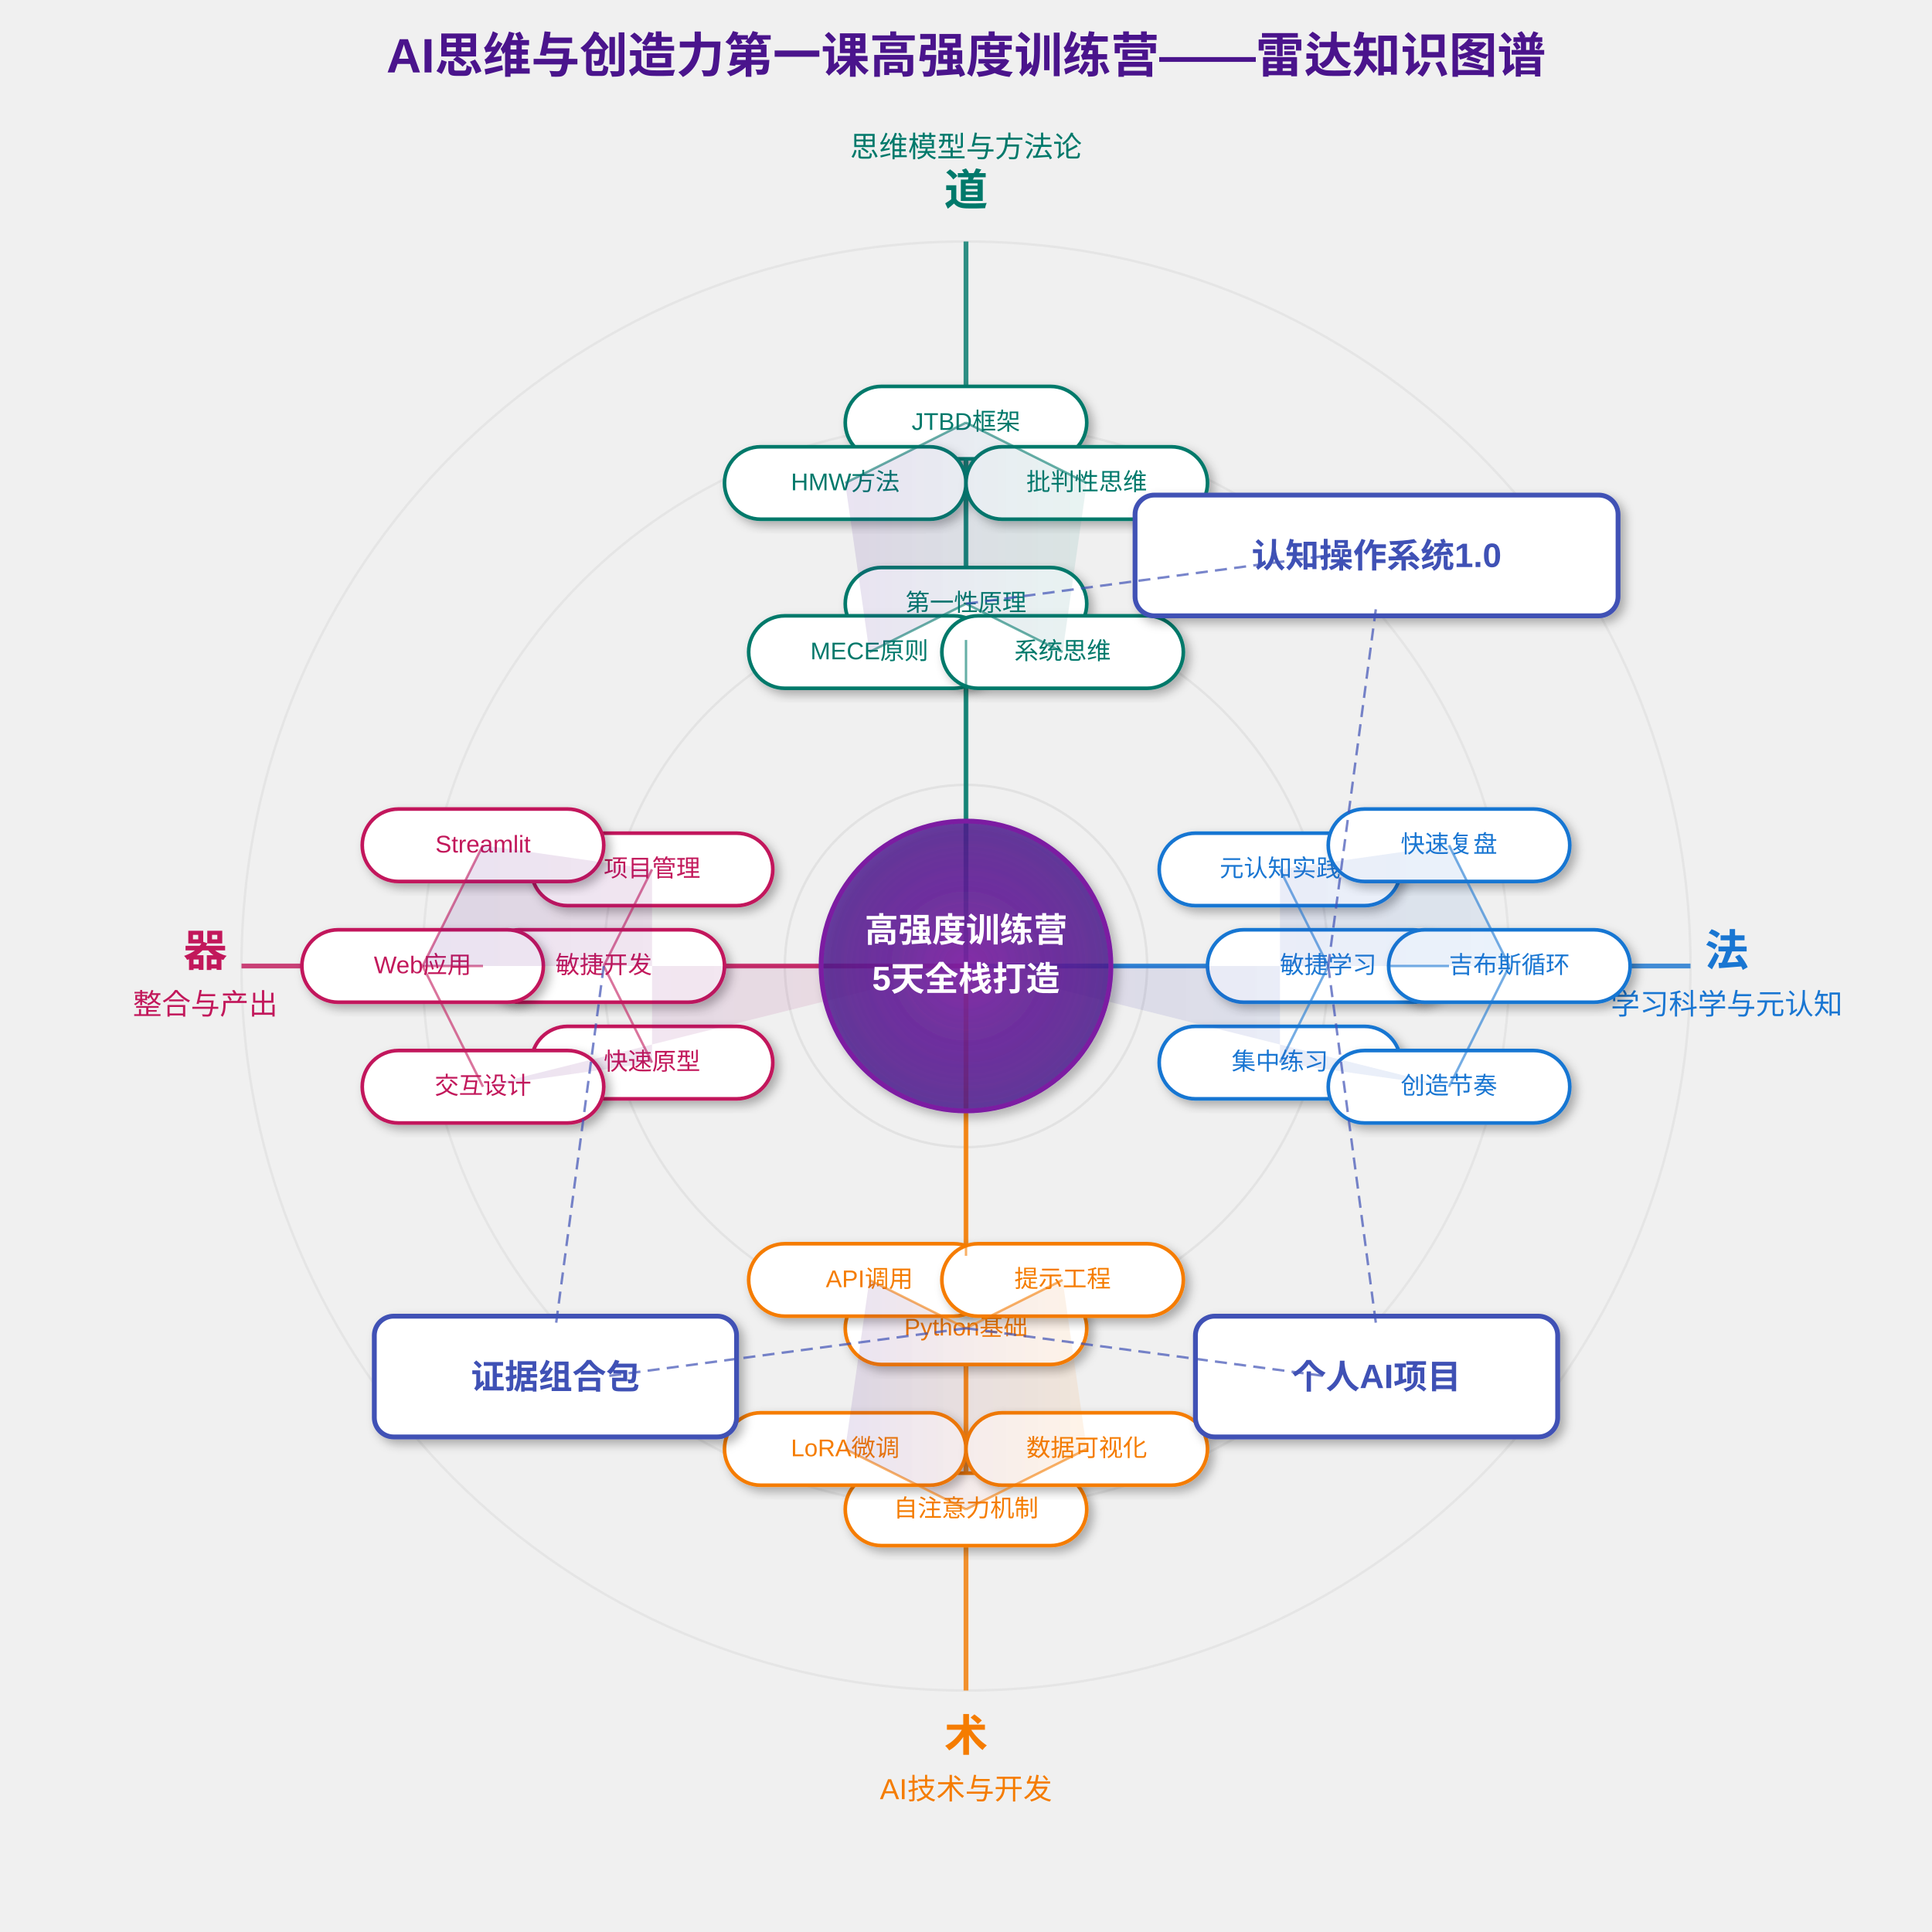
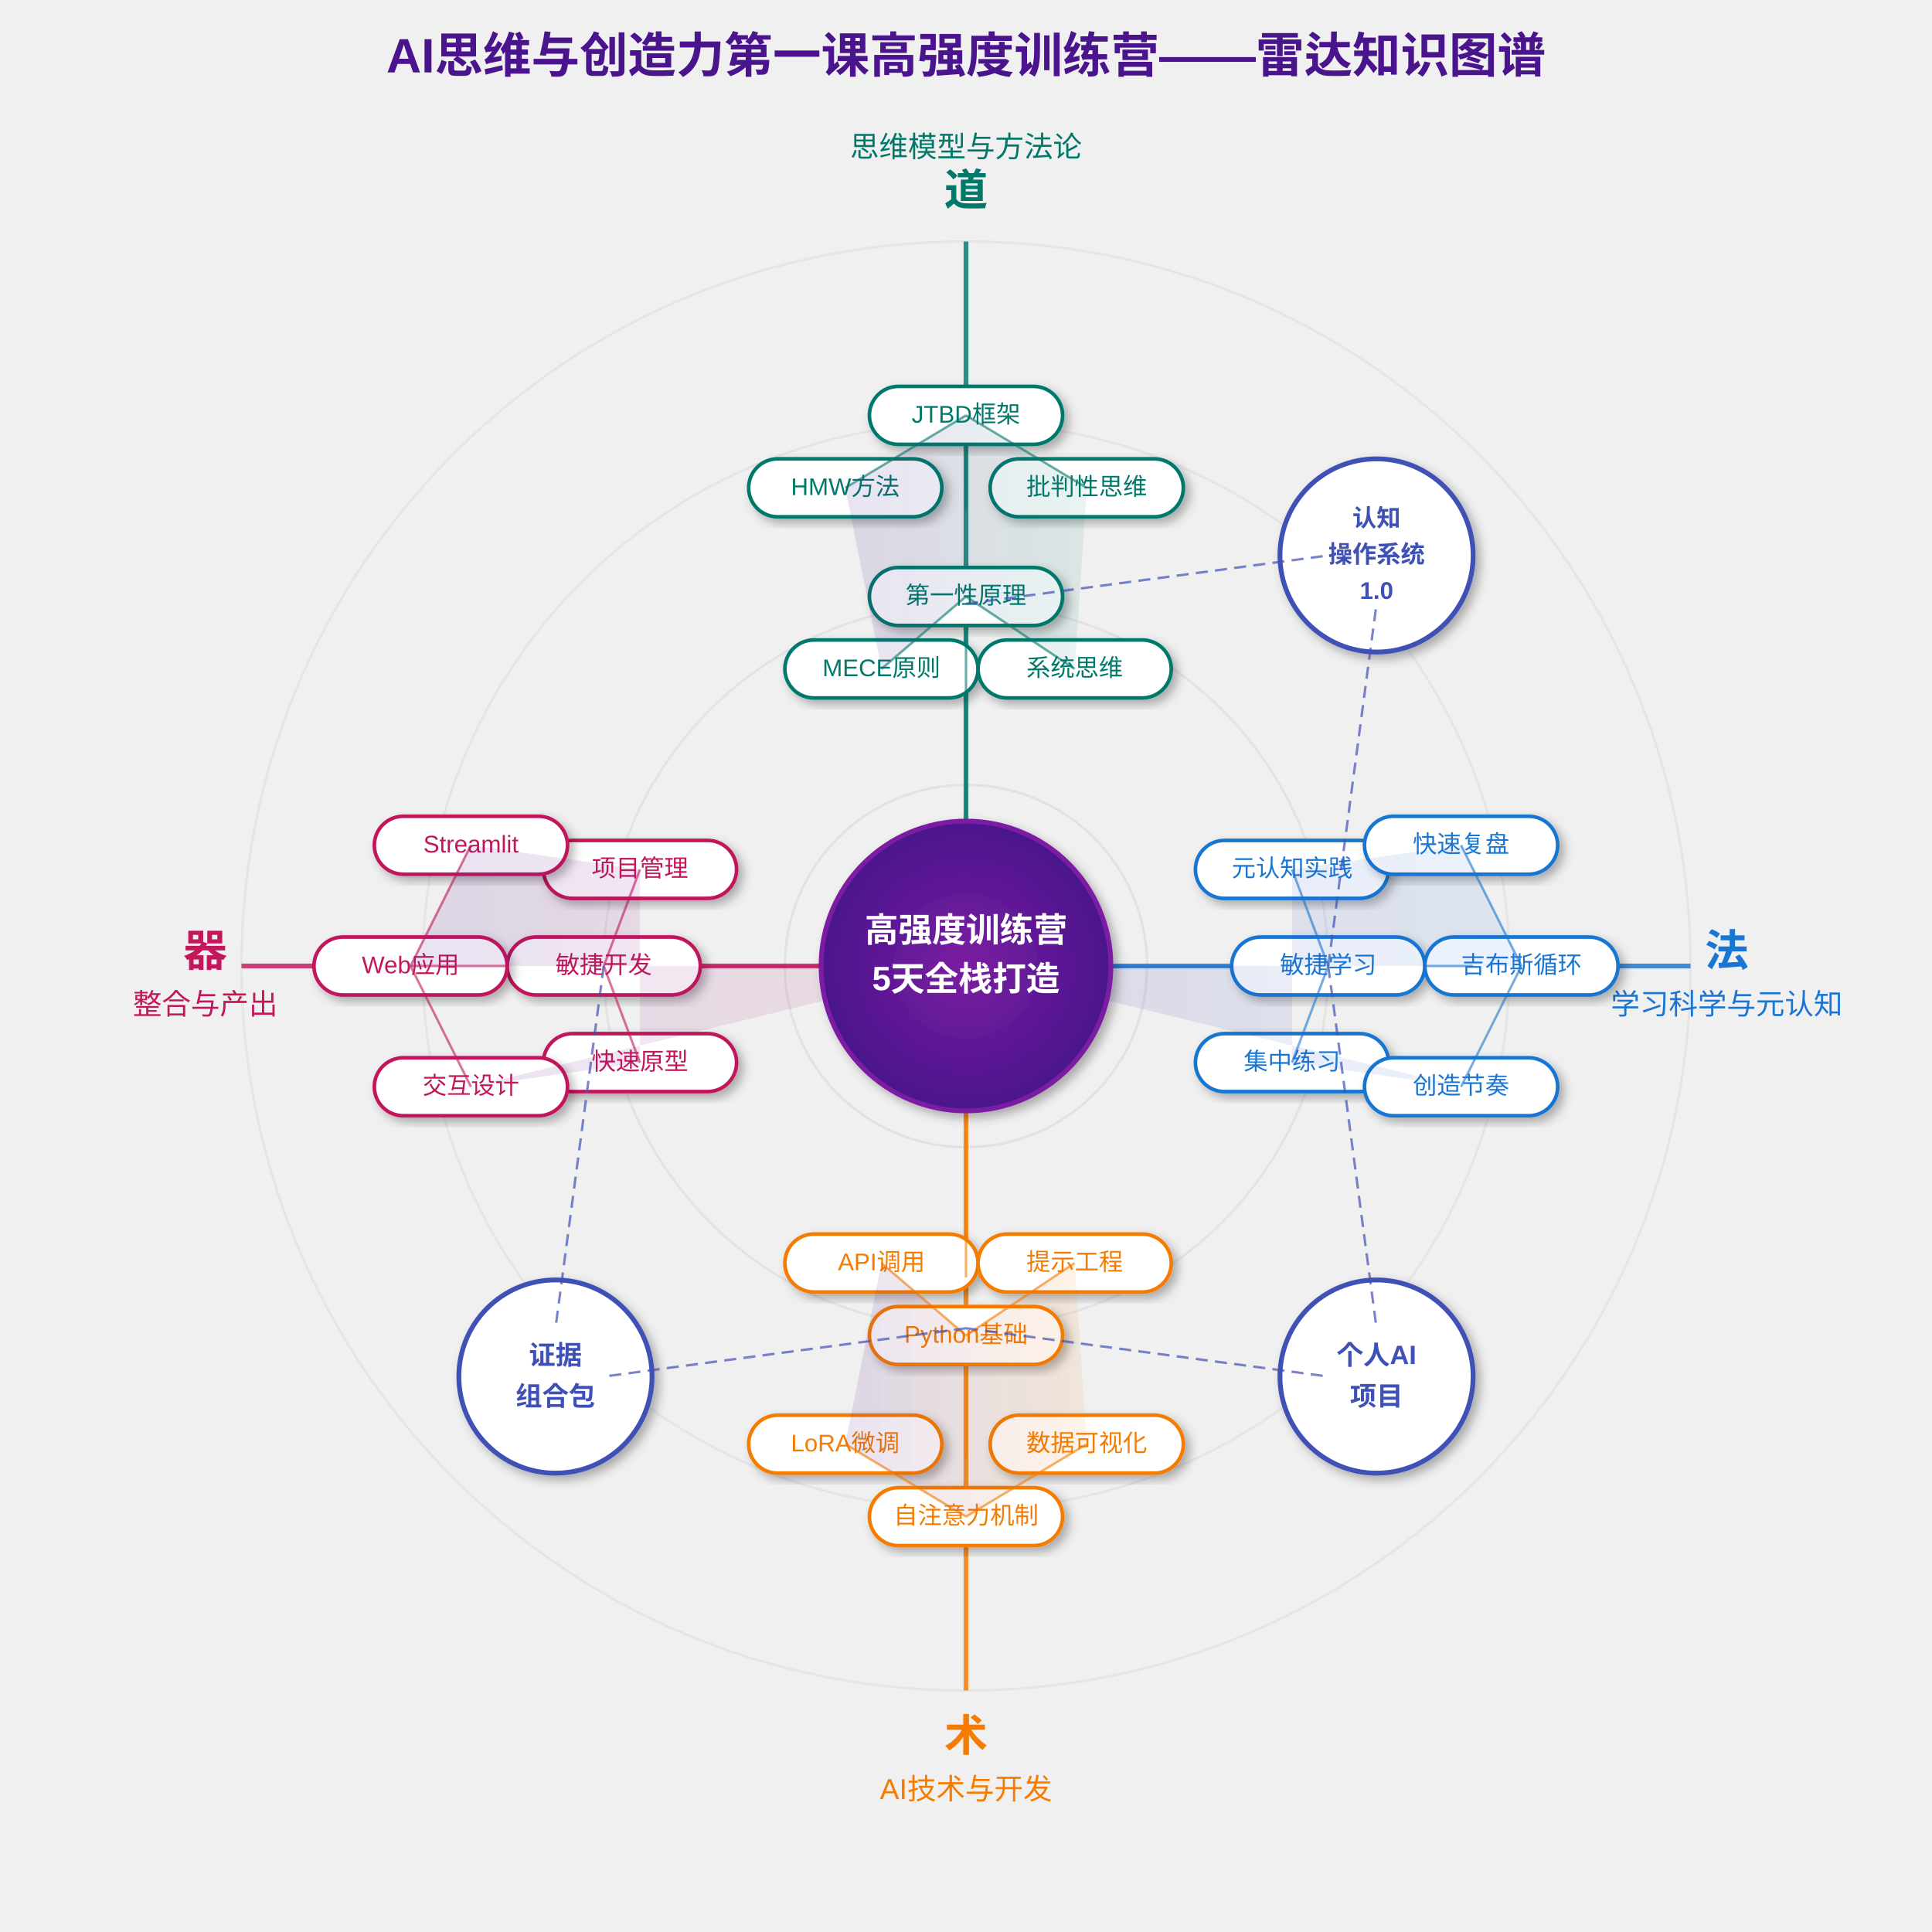
<svg xmlns="http://www.w3.org/2000/svg" width="800" height="800" viewBox="0 0 800 800">
  <defs>
    <radialGradient id="center-glow" cx="0.5" cy="0.5" r="0.5">
-       <stop offset="0%" stop-color="#7b1fa2" stop-opacity="0.9" />
-       <stop offset="100%" stop-color="#4a148c" stop-opacity="0.8" />
+       <stop offset="0%" stop-color="#7b1fa2" stop-opacity="1" />
+       <stop offset="100%" stop-color="#4a148c" stop-opacity="1" />
    </radialGradient>
    <linearGradient id="dao-gradient" x1="0%" y1="0%" x2="100%" y2="0%">
      <stop offset="0%" stop-color="#4a148c" stop-opacity="0.8" />
      <stop offset="100%" stop-color="#00796b" stop-opacity="0.6" />
    </linearGradient>
    <linearGradient id="fa-gradient" x1="0%" y1="0%" x2="100%" y2="0%">
      <stop offset="0%" stop-color="#4a148c" stop-opacity="0.8" />
      <stop offset="100%" stop-color="#1976d2" stop-opacity="0.6" />
    </linearGradient>
    <linearGradient id="shu-gradient" x1="0%" y1="0%" x2="100%" y2="0%">
      <stop offset="0%" stop-color="#4a148c" stop-opacity="0.8" />
      <stop offset="100%" stop-color="#f57c00" stop-opacity="0.6" />
    </linearGradient>
    <linearGradient id="qi-gradient" x1="0%" y1="0%" x2="100%" y2="0%">
      <stop offset="0%" stop-color="#4a148c" stop-opacity="0.8" />
      <stop offset="100%" stop-color="#c2185b" stop-opacity="0.6" />
    </linearGradient>
    <filter id="shadow" x="-20%" y="-20%" width="140%" height="140%">
      <feDropShadow dx="2" dy="2" stdDeviation="2" flood-opacity="0.3" />
    </filter>
    <linearGradient id="output-gradient" x1="0%" y1="0%" x2="100%" y2="100%">
      <stop offset="0%" stop-color="#3f51b5" stop-opacity="0.8" />
      <stop offset="100%" stop-color="#5c6bc0" stop-opacity="0.6" />
    </linearGradient>
  </defs>
  <text x="400" y="30" font-family="Arial, 'Hiragino Sans GB', 'Microsoft YaHei', sans-serif" font-size="20" fill="#4a148c" text-anchor="middle" font-weight="bold">AI思维与创造力第一课高强度训练营——雷达知识图谱</text>
  <g transform="translate(400, 400)">
    <circle cx="0" cy="0" r="300" fill="none" stroke="#e0e0e0" stroke-width="1" opacity="0.7" />
    <circle cx="0" cy="0" r="225" fill="none" stroke="#e0e0e0" stroke-width="1" opacity="0.7" />
    <circle cx="0" cy="0" r="150" fill="none" stroke="#e0e0e0" stroke-width="1" opacity="0.8" />
    <circle cx="0" cy="0" r="75" fill="none" stroke="#e0e0e0" stroke-width="1" opacity="0.9" />
    <line x1="0" y1="-300" x2="0" y2="300" stroke="#e0e0e0" stroke-width="1.5" opacity="0.9" />
    <line x1="-300" y1="0" x2="300" y2="0" stroke="#e0e0e0" stroke-width="1.5" opacity="0.9" />
    <line x1="0" y1="0" x2="0" y2="-300" stroke="#00796b" stroke-width="2" opacity="0.8" />
    <text x="0" y="-315" font-family="Arial, 'Hiragino Sans GB', 'Microsoft YaHei', sans-serif" font-size="18" fill="#00796b" text-anchor="middle" font-weight="bold">道</text>
    <text x="0" y="-335" font-family="Arial, 'Hiragino Sans GB', 'Microsoft YaHei', sans-serif" font-size="12" fill="#00796b" text-anchor="middle">思维模型与方法论</text>
-     <rect x="-50" y="-165" width="100" height="30" rx="15" ry="15" fill="white" stroke="#00796b" stroke-width="1.5" filter="url(#shadow)" />
-     <text x="0" y="-147" font-family="Arial, 'Hiragino Sans GB', 'Microsoft YaHei', sans-serif" font-size="10" fill="#00796b" text-anchor="middle">第一性原理</text>
-     <rect x="-90" y="-145" width="100" height="30" rx="15" ry="15" fill="white" stroke="#00796b" stroke-width="1.5" filter="url(#shadow)" />
-     <text x="-40" y="-127" font-family="Arial, 'Hiragino Sans GB', 'Microsoft YaHei', sans-serif" font-size="10" fill="#00796b" text-anchor="middle">MECE原则</text>
-     <rect x="-10" y="-145" width="100" height="30" rx="15" ry="15" fill="white" stroke="#00796b" stroke-width="1.5" filter="url(#shadow)" />
-     <text x="40" y="-127" font-family="Arial, 'Hiragino Sans GB', 'Microsoft YaHei', sans-serif" font-size="10" fill="#00796b" text-anchor="middle">系统思维</text>
-     <rect x="-50" y="-240" width="100" height="30" rx="15" ry="15" fill="white" stroke="#00796b" stroke-width="1.5" filter="url(#shadow)" />
-     <text x="0" y="-222" font-family="Arial, 'Hiragino Sans GB', 'Microsoft YaHei', sans-serif" font-size="10" fill="#00796b" text-anchor="middle">JTBD框架</text>
-     <rect x="-100" y="-215" width="100" height="30" rx="15" ry="15" fill="white" stroke="#00796b" stroke-width="1.5" filter="url(#shadow)" />
-     <text x="-50" y="-197" font-family="Arial, 'Hiragino Sans GB', 'Microsoft YaHei', sans-serif" font-size="10" fill="#00796b" text-anchor="middle">HMW方法</text>
-     <rect x="0" y="-215" width="100" height="30" rx="15" ry="15" fill="white" stroke="#00796b" stroke-width="1.5" filter="url(#shadow)" />
-     <text x="50" y="-197" font-family="Arial, 'Hiragino Sans GB', 'Microsoft YaHei', sans-serif" font-size="10" fill="#00796b" text-anchor="middle">批判性思维</text>
-     <line x1="0" y1="-60" x2="0" y2="-135" stroke="#00796b" stroke-width="1" opacity="0.6" />
-     <line x1="0" y1="-165" x2="0" y2="-210" stroke="#00796b" stroke-width="1" opacity="0.6" />
-     <line x1="0" y1="-150" x2="-40" y2="-130" stroke="#00796b" stroke-width="1" opacity="0.6" />
-     <line x1="0" y1="-150" x2="40" y2="-130" stroke="#00796b" stroke-width="1" opacity="0.6" />
-     <line x1="0" y1="-225" x2="-50" y2="-200" stroke="#00796b" stroke-width="1" opacity="0.6" />
-     <line x1="0" y1="-225" x2="50" y2="-200" stroke="#00796b" stroke-width="1" opacity="0.6" />
-     <path d="M 0 0 L 0 -225 L -50 -200 L -40 -130 L 0 -150 L 40 -130 L 50 -200 L 0 -225 Z" fill="url(#dao-gradient)" fill-opacity="0.15" />
+     <rect x="-40" y="-165" width="80" height="24" rx="12" ry="12" fill="white" stroke="#00796b" stroke-width="1.5" filter="url(#shadow)" />
+     <text x="0" y="-150" font-family="Arial, 'Hiragino Sans GB', 'Microsoft YaHei', sans-serif" font-size="10" fill="#00796b" text-anchor="middle">第一性原理</text>
+     <rect x="-75" y="-135" width="80" height="24" rx="12" ry="12" fill="white" stroke="#00796b" stroke-width="1.5" filter="url(#shadow)" />
+     <text x="-35" y="-120" font-family="Arial, 'Hiragino Sans GB', 'Microsoft YaHei', sans-serif" font-size="10" fill="#00796b" text-anchor="middle">MECE原则</text>
+     <rect x="5" y="-135" width="80" height="24" rx="12" ry="12" fill="white" stroke="#00796b" stroke-width="1.5" filter="url(#shadow)" />
+     <text x="45" y="-120" font-family="Arial, 'Hiragino Sans GB', 'Microsoft YaHei', sans-serif" font-size="10" fill="#00796b" text-anchor="middle">系统思维</text>
+     <rect x="-40" y="-240" width="80" height="24" rx="12" ry="12" fill="white" stroke="#00796b" stroke-width="1.5" filter="url(#shadow)" />
+     <text x="0" y="-225" font-family="Arial, 'Hiragino Sans GB', 'Microsoft YaHei', sans-serif" font-size="10" fill="#00796b" text-anchor="middle">JTBD框架</text>
+     <rect x="-90" y="-210" width="80" height="24" rx="12" ry="12" fill="white" stroke="#00796b" stroke-width="1.5" filter="url(#shadow)" />
+     <text x="-50" y="-195" font-family="Arial, 'Hiragino Sans GB', 'Microsoft YaHei', sans-serif" font-size="10" fill="#00796b" text-anchor="middle">HMW方法</text>
+     <rect x="10" y="-210" width="80" height="24" rx="12" ry="12" fill="white" stroke="#00796b" stroke-width="1.5" filter="url(#shadow)" />
+     <text x="50" y="-195" font-family="Arial, 'Hiragino Sans GB', 'Microsoft YaHei', sans-serif" font-size="10" fill="#00796b" text-anchor="middle">批判性思维</text>
+     <line x1="0" y1="-60" x2="0" y2="-141" stroke="#00796b" stroke-width="1" opacity="0.6" />
+     <line x1="0" y1="-189" x2="0" y2="-216" stroke="#00796b" stroke-width="1" opacity="0.6" />
+     <line x1="0" y1="-153" x2="-35" y2="-123" stroke="#00796b" stroke-width="1" opacity="0.6" />
+     <line x1="0" y1="-153" x2="45" y2="-123" stroke="#00796b" stroke-width="1" opacity="0.6" />
+     <line x1="0" y1="-228" x2="-50" y2="-198" stroke="#00796b" stroke-width="1" opacity="0.6" />
+     <line x1="0" y1="-228" x2="50" y2="-198" stroke="#00796b" stroke-width="1" opacity="0.6" />
+     <path d="M 0 0 L 0 -228 L -50 -198 L -35 -123 L 0 -153 L 45 -123 L 50 -198 L 0 -228 Z" fill="url(#dao-gradient)" fill-opacity="0.15" />
    <line x1="0" y1="0" x2="300" y2="0" stroke="#1976d2" stroke-width="2" opacity="0.8" />
    <text x="315" y="0" font-family="Arial, 'Hiragino Sans GB', 'Microsoft YaHei', sans-serif" font-size="18" fill="#1976d2" text-anchor="middle" font-weight="bold">法</text>
    <text x="315" y="20" font-family="Arial, 'Hiragino Sans GB', 'Microsoft YaHei', sans-serif" font-size="12" fill="#1976d2" text-anchor="middle">学习科学与元认知</text>
-     <rect x="100" y="-15" width="100" height="30" rx="15" ry="15" fill="white" stroke="#1976d2" stroke-width="1.5" filter="url(#shadow)" />
+     <rect x="110" y="-12" width="80" height="24" rx="12" ry="12" fill="white" stroke="#1976d2" stroke-width="1.5" filter="url(#shadow)" />
    <text x="150" y="3" font-family="Arial, 'Hiragino Sans GB', 'Microsoft YaHei', sans-serif" font-size="10" fill="#1976d2" text-anchor="middle">敏捷学习</text>
-     <rect x="80" y="-55" width="100" height="30" rx="15" ry="15" fill="white" stroke="#1976d2" stroke-width="1.5" filter="url(#shadow)" />
-     <text x="130" y="-37" font-family="Arial, 'Hiragino Sans GB', 'Microsoft YaHei', sans-serif" font-size="10" fill="#1976d2" text-anchor="middle">元认知实践</text>
-     <rect x="80" y="25" width="100" height="30" rx="15" ry="15" fill="white" stroke="#1976d2" stroke-width="1.5" filter="url(#shadow)" />
-     <text x="130" y="43" font-family="Arial, 'Hiragino Sans GB', 'Microsoft YaHei', sans-serif" font-size="10" fill="#1976d2" text-anchor="middle">集中练习</text>
-     <rect x="175" y="-15" width="100" height="30" rx="15" ry="15" fill="white" stroke="#1976d2" stroke-width="1.5" filter="url(#shadow)" />
-     <text x="225" y="3" font-family="Arial, 'Hiragino Sans GB', 'Microsoft YaHei', sans-serif" font-size="10" fill="#1976d2" text-anchor="middle">吉布斯循环</text>
-     <rect x="150" y="-65" width="100" height="30" rx="15" ry="15" fill="white" stroke="#1976d2" stroke-width="1.5" filter="url(#shadow)" />
-     <text x="200" y="-47" font-family="Arial, 'Hiragino Sans GB', 'Microsoft YaHei', sans-serif" font-size="10" fill="#1976d2" text-anchor="middle">快速复盘</text>
-     <rect x="150" y="35" width="100" height="30" rx="15" ry="15" fill="white" stroke="#1976d2" stroke-width="1.5" filter="url(#shadow)" />
-     <text x="200" y="53" font-family="Arial, 'Hiragino Sans GB', 'Microsoft YaHei', sans-serif" font-size="10" fill="#1976d2" text-anchor="middle">创造节奏</text>
-     <line x1="60" y1="0" x2="100" y2="0" stroke="#1976d2" stroke-width="1" opacity="0.6" />
-     <line x1="175" y1="0" x2="200" y2="0" stroke="#1976d2" stroke-width="1" opacity="0.6" />
-     <line x1="150" y1="0" x2="130" y2="-40" stroke="#1976d2" stroke-width="1" opacity="0.6" />
-     <line x1="150" y1="0" x2="130" y2="40" stroke="#1976d2" stroke-width="1" opacity="0.6" />
-     <line x1="225" y1="0" x2="200" y2="-50" stroke="#1976d2" stroke-width="1" opacity="0.6" />
-     <line x1="225" y1="0" x2="200" y2="50" stroke="#1976d2" stroke-width="1" opacity="0.6" />
-     <path d="M 0 0 L 150 0 L 225 0 L 200 -50 L 130 -40 L 130 40 L 200 50 Z" fill="url(#fa-gradient)" fill-opacity="0.15" />
+     <rect x="95" y="-52" width="80" height="24" rx="12" ry="12" fill="white" stroke="#1976d2" stroke-width="1.5" filter="url(#shadow)" />
+     <text x="135" y="-37" font-family="Arial, 'Hiragino Sans GB', 'Microsoft YaHei', sans-serif" font-size="10" fill="#1976d2" text-anchor="middle">元认知实践</text>
+     <rect x="95" y="28" width="80" height="24" rx="12" ry="12" fill="white" stroke="#1976d2" stroke-width="1.5" filter="url(#shadow)" />
+     <text x="135" y="43" font-family="Arial, 'Hiragino Sans GB', 'Microsoft YaHei', sans-serif" font-size="10" fill="#1976d2" text-anchor="middle">集中练习</text>
+     <rect x="190" y="-12" width="80" height="24" rx="12" ry="12" fill="white" stroke="#1976d2" stroke-width="1.5" filter="url(#shadow)" />
+     <text x="230" y="3" font-family="Arial, 'Hiragino Sans GB', 'Microsoft YaHei', sans-serif" font-size="10" fill="#1976d2" text-anchor="middle">吉布斯循环</text>
+     <rect x="165" y="-62" width="80" height="24" rx="12" ry="12" fill="white" stroke="#1976d2" stroke-width="1.5" filter="url(#shadow)" />
+     <text x="205" y="-47" font-family="Arial, 'Hiragino Sans GB', 'Microsoft YaHei', sans-serif" font-size="10" fill="#1976d2" text-anchor="middle">快速复盘</text>
+     <rect x="165" y="38" width="80" height="24" rx="12" ry="12" fill="white" stroke="#1976d2" stroke-width="1.5" filter="url(#shadow)" />
+     <text x="205" y="53" font-family="Arial, 'Hiragino Sans GB', 'Microsoft YaHei', sans-serif" font-size="10" fill="#1976d2" text-anchor="middle">创造节奏</text>
+     <line x1="60" y1="0" x2="110" y2="0" stroke="#1976d2" stroke-width="1" opacity="0.6" />
+     <line x1="190" y1="0" x2="210" y2="0" stroke="#1976d2" stroke-width="1" opacity="0.6" />
+     <line x1="150" y1="0" x2="135" y2="-40" stroke="#1976d2" stroke-width="1" opacity="0.6" />
+     <line x1="150" y1="0" x2="135" y2="40" stroke="#1976d2" stroke-width="1" opacity="0.6" />
+     <line x1="230" y1="0" x2="205" y2="-50" stroke="#1976d2" stroke-width="1" opacity="0.6" />
+     <line x1="230" y1="0" x2="205" y2="50" stroke="#1976d2" stroke-width="1" opacity="0.6" />
+     <path d="M 0 0 L 150 0 L 230 0 L 205 -50 L 135 -40 L 135 40 L 205 50 Z" fill="url(#fa-gradient)" fill-opacity="0.15" />
    <line x1="0" y1="0" x2="0" y2="300" stroke="#f57c00" stroke-width="2" opacity="0.8" />
    <text x="0" y="325" font-family="Arial, 'Hiragino Sans GB', 'Microsoft YaHei', sans-serif" font-size="18" fill="#f57c00" text-anchor="middle" font-weight="bold">术</text>
    <text x="0" y="345" font-family="Arial, 'Hiragino Sans GB', 'Microsoft YaHei', sans-serif" font-size="12" fill="#f57c00" text-anchor="middle">AI技术与开发</text>
-     <rect x="-50" y="135" width="100" height="30" rx="15" ry="15" fill="white" stroke="#f57c00" stroke-width="1.5" filter="url(#shadow)" />
-     <text x="0" y="153" font-family="Arial, 'Hiragino Sans GB', 'Microsoft YaHei', sans-serif" font-size="10" fill="#f57c00" text-anchor="middle">Python基础</text>
-     <rect x="-90" y="115" width="100" height="30" rx="15" ry="15" fill="white" stroke="#f57c00" stroke-width="1.5" filter="url(#shadow)" />
-     <text x="-40" y="133" font-family="Arial, 'Hiragino Sans GB', 'Microsoft YaHei', sans-serif" font-size="10" fill="#f57c00" text-anchor="middle">API调用</text>
-     <rect x="-10" y="115" width="100" height="30" rx="15" ry="15" fill="white" stroke="#f57c00" stroke-width="1.5" filter="url(#shadow)" />
-     <text x="40" y="133" font-family="Arial, 'Hiragino Sans GB', 'Microsoft YaHei', sans-serif" font-size="10" fill="#f57c00" text-anchor="middle">提示工程</text>
-     <rect x="-50" y="210" width="100" height="30" rx="15" ry="15" fill="white" stroke="#f57c00" stroke-width="1.5" filter="url(#shadow)" />
-     <text x="0" y="228" font-family="Arial, 'Hiragino Sans GB', 'Microsoft YaHei', sans-serif" font-size="10" fill="#f57c00" text-anchor="middle">自注意力机制</text>
-     <rect x="-100" y="185" width="100" height="30" rx="15" ry="15" fill="white" stroke="#f57c00" stroke-width="1.5" filter="url(#shadow)" />
-     <text x="-50" y="203" font-family="Arial, 'Hiragino Sans GB', 'Microsoft YaHei', sans-serif" font-size="10" fill="#f57c00" text-anchor="middle">LoRA微调</text>
-     <rect x="0" y="185" width="100" height="30" rx="15" ry="15" fill="white" stroke="#f57c00" stroke-width="1.5" filter="url(#shadow)" />
-     <text x="50" y="203" font-family="Arial, 'Hiragino Sans GB', 'Microsoft YaHei', sans-serif" font-size="10" fill="#f57c00" text-anchor="middle">数据可视化</text>
-     <line x1="0" y1="60" x2="0" y2="120" stroke="#f57c00" stroke-width="1" opacity="0.6" />
-     <line x1="0" y1="165" x2="0" y2="195" stroke="#f57c00" stroke-width="1" opacity="0.6" />
-     <line x1="0" y1="150" x2="-40" y2="130" stroke="#f57c00" stroke-width="1" opacity="0.6" />
-     <line x1="0" y1="150" x2="40" y2="130" stroke="#f57c00" stroke-width="1" opacity="0.6" />
-     <line x1="0" y1="225" x2="-50" y2="200" stroke="#f57c00" stroke-width="1" opacity="0.6" />
-     <line x1="0" y1="225" x2="50" y2="200" stroke="#f57c00" stroke-width="1" opacity="0.6" />
-     <path d="M 0 0 L 0 150 L -40 130 L -50 200 L 0 225 L 50 200 L 40 130 L 0 150 Z" fill="url(#shu-gradient)" fill-opacity="0.15" />
+     <rect x="-40" y="141" width="80" height="24" rx="12" ry="12" fill="white" stroke="#f57c00" stroke-width="1.5" filter="url(#shadow)" />
+     <text x="0" y="156" font-family="Arial, 'Hiragino Sans GB', 'Microsoft YaHei', sans-serif" font-size="10" fill="#f57c00" text-anchor="middle">Python基础</text>
+     <rect x="-75" y="111" width="80" height="24" rx="12" ry="12" fill="white" stroke="#f57c00" stroke-width="1.5" filter="url(#shadow)" />
+     <text x="-35" y="126" font-family="Arial, 'Hiragino Sans GB', 'Microsoft YaHei', sans-serif" font-size="10" fill="#f57c00" text-anchor="middle">API调用</text>
+     <rect x="5" y="111" width="80" height="24" rx="12" ry="12" fill="white" stroke="#f57c00" stroke-width="1.5" filter="url(#shadow)" />
+     <text x="45" y="126" font-family="Arial, 'Hiragino Sans GB', 'Microsoft YaHei', sans-serif" font-size="10" fill="#f57c00" text-anchor="middle">提示工程</text>
+     <rect x="-40" y="216" width="80" height="24" rx="12" ry="12" fill="white" stroke="#f57c00" stroke-width="1.5" filter="url(#shadow)" />
+     <text x="0" y="231" font-family="Arial, 'Hiragino Sans GB', 'Microsoft YaHei', sans-serif" font-size="10" fill="#f57c00" text-anchor="middle">自注意力机制</text>
+     <rect x="-90" y="186" width="80" height="24" rx="12" ry="12" fill="white" stroke="#f57c00" stroke-width="1.5" filter="url(#shadow)" />
+     <text x="-50" y="201" font-family="Arial, 'Hiragino Sans GB', 'Microsoft YaHei', sans-serif" font-size="10" fill="#f57c00" text-anchor="middle">LoRA微调</text>
+     <rect x="10" y="186" width="80" height="24" rx="12" ry="12" fill="white" stroke="#f57c00" stroke-width="1.5" filter="url(#shadow)" />
+     <text x="50" y="201" font-family="Arial, 'Hiragino Sans GB', 'Microsoft YaHei', sans-serif" font-size="10" fill="#f57c00" text-anchor="middle">数据可视化</text>
+     <line x1="0" y1="60" x2="0" y2="129" stroke="#f57c00" stroke-width="1" opacity="0.6" />
+     <line x1="0" y1="165" x2="0" y2="204" stroke="#f57c00" stroke-width="1" opacity="0.6" />
+     <line x1="0" y1="153" x2="-35" y2="123" stroke="#f57c00" stroke-width="1" opacity="0.6" />
+     <line x1="0" y1="153" x2="45" y2="123" stroke="#f57c00" stroke-width="1" opacity="0.6" />
+     <line x1="0" y1="228" x2="-50" y2="198" stroke="#f57c00" stroke-width="1" opacity="0.6" />
+     <line x1="0" y1="228" x2="50" y2="198" stroke="#f57c00" stroke-width="1" opacity="0.6" />
+     <path d="M 0 0 L 0 153 L -35 123 L -50 198 L 0 228 L 50 198 L 45 123 L 0 153 Z" fill="url(#shu-gradient)" fill-opacity="0.15" />
    <line x1="0" y1="0" x2="-300" y2="0" stroke="#c2185b" stroke-width="2" opacity="0.8" />
    <text x="-315" y="0" font-family="Arial, 'Hiragino Sans GB', 'Microsoft YaHei', sans-serif" font-size="18" fill="#c2185b" text-anchor="middle" font-weight="bold">器</text>
    <text x="-315" y="20" font-family="Arial, 'Hiragino Sans GB', 'Microsoft YaHei', sans-serif" font-size="12" fill="#c2185b" text-anchor="middle">整合与产出</text>
-     <rect x="-200" y="-15" width="100" height="30" rx="15" ry="15" fill="white" stroke="#c2185b" stroke-width="1.5" filter="url(#shadow)" />
+     <rect x="-190" y="-12" width="80" height="24" rx="12" ry="12" fill="white" stroke="#c2185b" stroke-width="1.5" filter="url(#shadow)" />
    <text x="-150" y="3" font-family="Arial, 'Hiragino Sans GB', 'Microsoft YaHei', sans-serif" font-size="10" fill="#c2185b" text-anchor="middle">敏捷开发</text>
-     <rect x="-180" y="-55" width="100" height="30" rx="15" ry="15" fill="white" stroke="#c2185b" stroke-width="1.5" filter="url(#shadow)" />
-     <text x="-130" y="-37" font-family="Arial, 'Hiragino Sans GB', 'Microsoft YaHei', sans-serif" font-size="10" fill="#c2185b" text-anchor="middle">项目管理</text>
-     <rect x="-180" y="25" width="100" height="30" rx="15" ry="15" fill="white" stroke="#c2185b" stroke-width="1.5" filter="url(#shadow)" />
-     <text x="-130" y="43" font-family="Arial, 'Hiragino Sans GB', 'Microsoft YaHei', sans-serif" font-size="10" fill="#c2185b" text-anchor="middle">快速原型</text>
-     <rect x="-275" y="-15" width="100" height="30" rx="15" ry="15" fill="white" stroke="#c2185b" stroke-width="1.5" filter="url(#shadow)" />
-     <text x="-225" y="3" font-family="Arial, 'Hiragino Sans GB', 'Microsoft YaHei', sans-serif" font-size="10" fill="#c2185b" text-anchor="middle">Web应用</text>
-     <rect x="-250" y="-65" width="100" height="30" rx="15" ry="15" fill="white" stroke="#c2185b" stroke-width="1.5" filter="url(#shadow)" />
-     <text x="-200" y="-47" font-family="Arial, 'Hiragino Sans GB', 'Microsoft YaHei', sans-serif" font-size="10" fill="#c2185b" text-anchor="middle">Streamlit</text>
-     <rect x="-250" y="35" width="100" height="30" rx="15" ry="15" fill="white" stroke="#c2185b" stroke-width="1.5" filter="url(#shadow)" />
-     <text x="-200" y="53" font-family="Arial, 'Hiragino Sans GB', 'Microsoft YaHei', sans-serif" font-size="10" fill="#c2185b" text-anchor="middle">交互设计</text>
-     <line x1="-60" y1="0" x2="-100" y2="0" stroke="#c2185b" stroke-width="1" opacity="0.6" />
-     <line x1="-200" y1="0" x2="-225" y2="0" stroke="#c2185b" stroke-width="1" opacity="0.6" />
-     <line x1="-150" y1="0" x2="-130" y2="-40" stroke="#c2185b" stroke-width="1" opacity="0.6" />
-     <line x1="-150" y1="0" x2="-130" y2="40" stroke="#c2185b" stroke-width="1" opacity="0.6" />
-     <line x1="-225" y1="0" x2="-200" y2="-50" stroke="#c2185b" stroke-width="1" opacity="0.6" />
-     <line x1="-225" y1="0" x2="-200" y2="50" stroke="#c2185b" stroke-width="1" opacity="0.6" />
-     <path d="M 0 0 L -150 0 L -225 0 L -200 -50 L -130 -40 L -130 40 L -200 50 Z" fill="url(#qi-gradient)" fill-opacity="0.15" />
+     <rect x="-175" y="-52" width="80" height="24" rx="12" ry="12" fill="white" stroke="#c2185b" stroke-width="1.5" filter="url(#shadow)" />
+     <text x="-135" y="-37" font-family="Arial, 'Hiragino Sans GB', 'Microsoft YaHei', sans-serif" font-size="10" fill="#c2185b" text-anchor="middle">项目管理</text>
+     <rect x="-175" y="28" width="80" height="24" rx="12" ry="12" fill="white" stroke="#c2185b" stroke-width="1.5" filter="url(#shadow)" />
+     <text x="-135" y="43" font-family="Arial, 'Hiragino Sans GB', 'Microsoft YaHei', sans-serif" font-size="10" fill="#c2185b" text-anchor="middle">快速原型</text>
+     <rect x="-270" y="-12" width="80" height="24" rx="12" ry="12" fill="white" stroke="#c2185b" stroke-width="1.5" filter="url(#shadow)" />
+     <text x="-230" y="3" font-family="Arial, 'Hiragino Sans GB', 'Microsoft YaHei', sans-serif" font-size="10" fill="#c2185b" text-anchor="middle">Web应用</text>
+     <rect x="-245" y="-62" width="80" height="24" rx="12" ry="12" fill="white" stroke="#c2185b" stroke-width="1.5" filter="url(#shadow)" />
+     <text x="-205" y="-47" font-family="Arial, 'Hiragino Sans GB', 'Microsoft YaHei', sans-serif" font-size="10" fill="#c2185b" text-anchor="middle">Streamlit</text>
+     <rect x="-245" y="38" width="80" height="24" rx="12" ry="12" fill="white" stroke="#c2185b" stroke-width="1.5" filter="url(#shadow)" />
+     <text x="-205" y="53" font-family="Arial, 'Hiragino Sans GB', 'Microsoft YaHei', sans-serif" font-size="10" fill="#c2185b" text-anchor="middle">交互设计</text>
+     <line x1="-60" y1="0" x2="-110" y2="0" stroke="#c2185b" stroke-width="1" opacity="0.6" />
+     <line x1="-190" y1="0" x2="-230" y2="0" stroke="#c2185b" stroke-width="1" opacity="0.6" />
+     <line x1="-150" y1="0" x2="-135" y2="-40" stroke="#c2185b" stroke-width="1" opacity="0.6" />
+     <line x1="-150" y1="0" x2="-135" y2="40" stroke="#c2185b" stroke-width="1" opacity="0.6" />
+     <line x1="-230" y1="0" x2="-205" y2="-50" stroke="#c2185b" stroke-width="1" opacity="0.6" />
+     <line x1="-230" y1="0" x2="-205" y2="50" stroke="#c2185b" stroke-width="1" opacity="0.6" />
+     <path d="M 0 0 L -150 0 L -230 0 L -205 -50 L -135 -40 L -135 40 L -205 50 Z" fill="url(#qi-gradient)" fill-opacity="0.15" />
    <g transform="translate(170, 170)">
-       <rect x="-75" y="-25" width="150" height="50" rx="8" ry="8" fill="white" stroke="#3f51b5" stroke-width="2" filter="url(#shadow)" />
-       <text x="0" y="5" font-family="Arial, 'Hiragino Sans GB', 'Microsoft YaHei', sans-serif" font-size="14" fill="#3f51b5" text-anchor="middle" font-weight="bold">个人AI项目</text>
+       <circle cx="0" cy="0" r="40" fill="white" stroke="#3f51b5" stroke-width="2" filter="url(#shadow)" />
+       <text x="0" y="-5" font-family="Arial, 'Hiragino Sans GB', 'Microsoft YaHei', sans-serif" font-size="11" fill="#3f51b5" text-anchor="middle" font-weight="bold">个人AI</text>
+       <text x="0" y="12" font-family="Arial, 'Hiragino Sans GB', 'Microsoft YaHei', sans-serif" font-size="11" fill="#3f51b5" text-anchor="middle" font-weight="bold">项目</text>
    </g>
    <g transform="translate(-170, 170)">
-       <rect x="-75" y="-25" width="150" height="50" rx="8" ry="8" fill="white" stroke="#3f51b5" stroke-width="2" filter="url(#shadow)" />
-       <text x="0" y="5" font-family="Arial, 'Hiragino Sans GB', 'Microsoft YaHei', sans-serif" font-size="14" fill="#3f51b5" text-anchor="middle" font-weight="bold">证据组合包</text>
+       <circle cx="0" cy="0" r="40" fill="white" stroke="#3f51b5" stroke-width="2" filter="url(#shadow)" />
+       <text x="0" y="-5" font-family="Arial, 'Hiragino Sans GB', 'Microsoft YaHei', sans-serif" font-size="11" fill="#3f51b5" text-anchor="middle" font-weight="bold">证据</text>
+       <text x="0" y="12" font-family="Arial, 'Hiragino Sans GB', 'Microsoft YaHei', sans-serif" font-size="11" fill="#3f51b5" text-anchor="middle" font-weight="bold">组合包</text>
    </g>
    <g transform="translate(170, -170)">
-       <rect x="-100" y="-25" width="200" height="50" rx="8" ry="8" fill="white" stroke="#3f51b5" stroke-width="2" filter="url(#shadow)" />
-       <text x="0" y="5" font-family="Arial, 'Hiragino Sans GB', 'Microsoft YaHei', sans-serif" font-size="14" fill="#3f51b5" text-anchor="middle" font-weight="bold">认知操作系统1.0</text>
+       <circle cx="0" cy="0" r="40" fill="white" stroke="#3f51b5" stroke-width="2" filter="url(#shadow)" />
+       <text x="0" y="-12" font-family="Arial, 'Hiragino Sans GB', 'Microsoft YaHei', sans-serif" font-size="10" fill="#3f51b5" text-anchor="middle" font-weight="bold">认知</text>
+       <text x="0" y="3" font-family="Arial, 'Hiragino Sans GB', 'Microsoft YaHei', sans-serif" font-size="10" fill="#3f51b5" text-anchor="middle" font-weight="bold">操作系统</text>
+       <text x="0" y="18" font-family="Arial, 'Hiragino Sans GB', 'Microsoft YaHei', sans-serif" font-size="10" fill="#3f51b5" text-anchor="middle" font-weight="bold">1.0</text>
    </g>
    <line x1="150" y1="0" x2="170" y2="150" stroke="#3f51b5" stroke-width="1" stroke-dasharray="5,3" opacity="0.7" />
    <line x1="0" y1="150" x2="150" y2="170" stroke="#3f51b5" stroke-width="1" stroke-dasharray="5,3" opacity="0.7" />
    <line x1="-150" y1="0" x2="-170" y2="150" stroke="#3f51b5" stroke-width="1" stroke-dasharray="5,3" opacity="0.7" />
    <line x1="0" y1="150" x2="-150" y2="170" stroke="#3f51b5" stroke-width="1" stroke-dasharray="5,3" opacity="0.7" />
    <line x1="150" y1="0" x2="170" y2="-150" stroke="#3f51b5" stroke-width="1" stroke-dasharray="5,3" opacity="0.7" />
    <line x1="0" y1="-150" x2="150" y2="-170" stroke="#3f51b5" stroke-width="1" stroke-dasharray="5,3" opacity="0.7" />
    <circle cx="0" cy="0" r="60" fill="url(#center-glow)" stroke="#7b1fa2" stroke-width="2" filter="url(#shadow)" />
    <text x="0" y="-10" font-family="Arial, 'Hiragino Sans GB', 'Microsoft YaHei', sans-serif" font-size="14" fill="white" text-anchor="middle" font-weight="bold">高强度训练营</text>
    <text x="0" y="10" font-family="Arial, 'Hiragino Sans GB', 'Microsoft YaHei', sans-serif" font-size="14" fill="white" text-anchor="middle" font-weight="bold">5天全栈打造</text>
  </g>
</svg>
